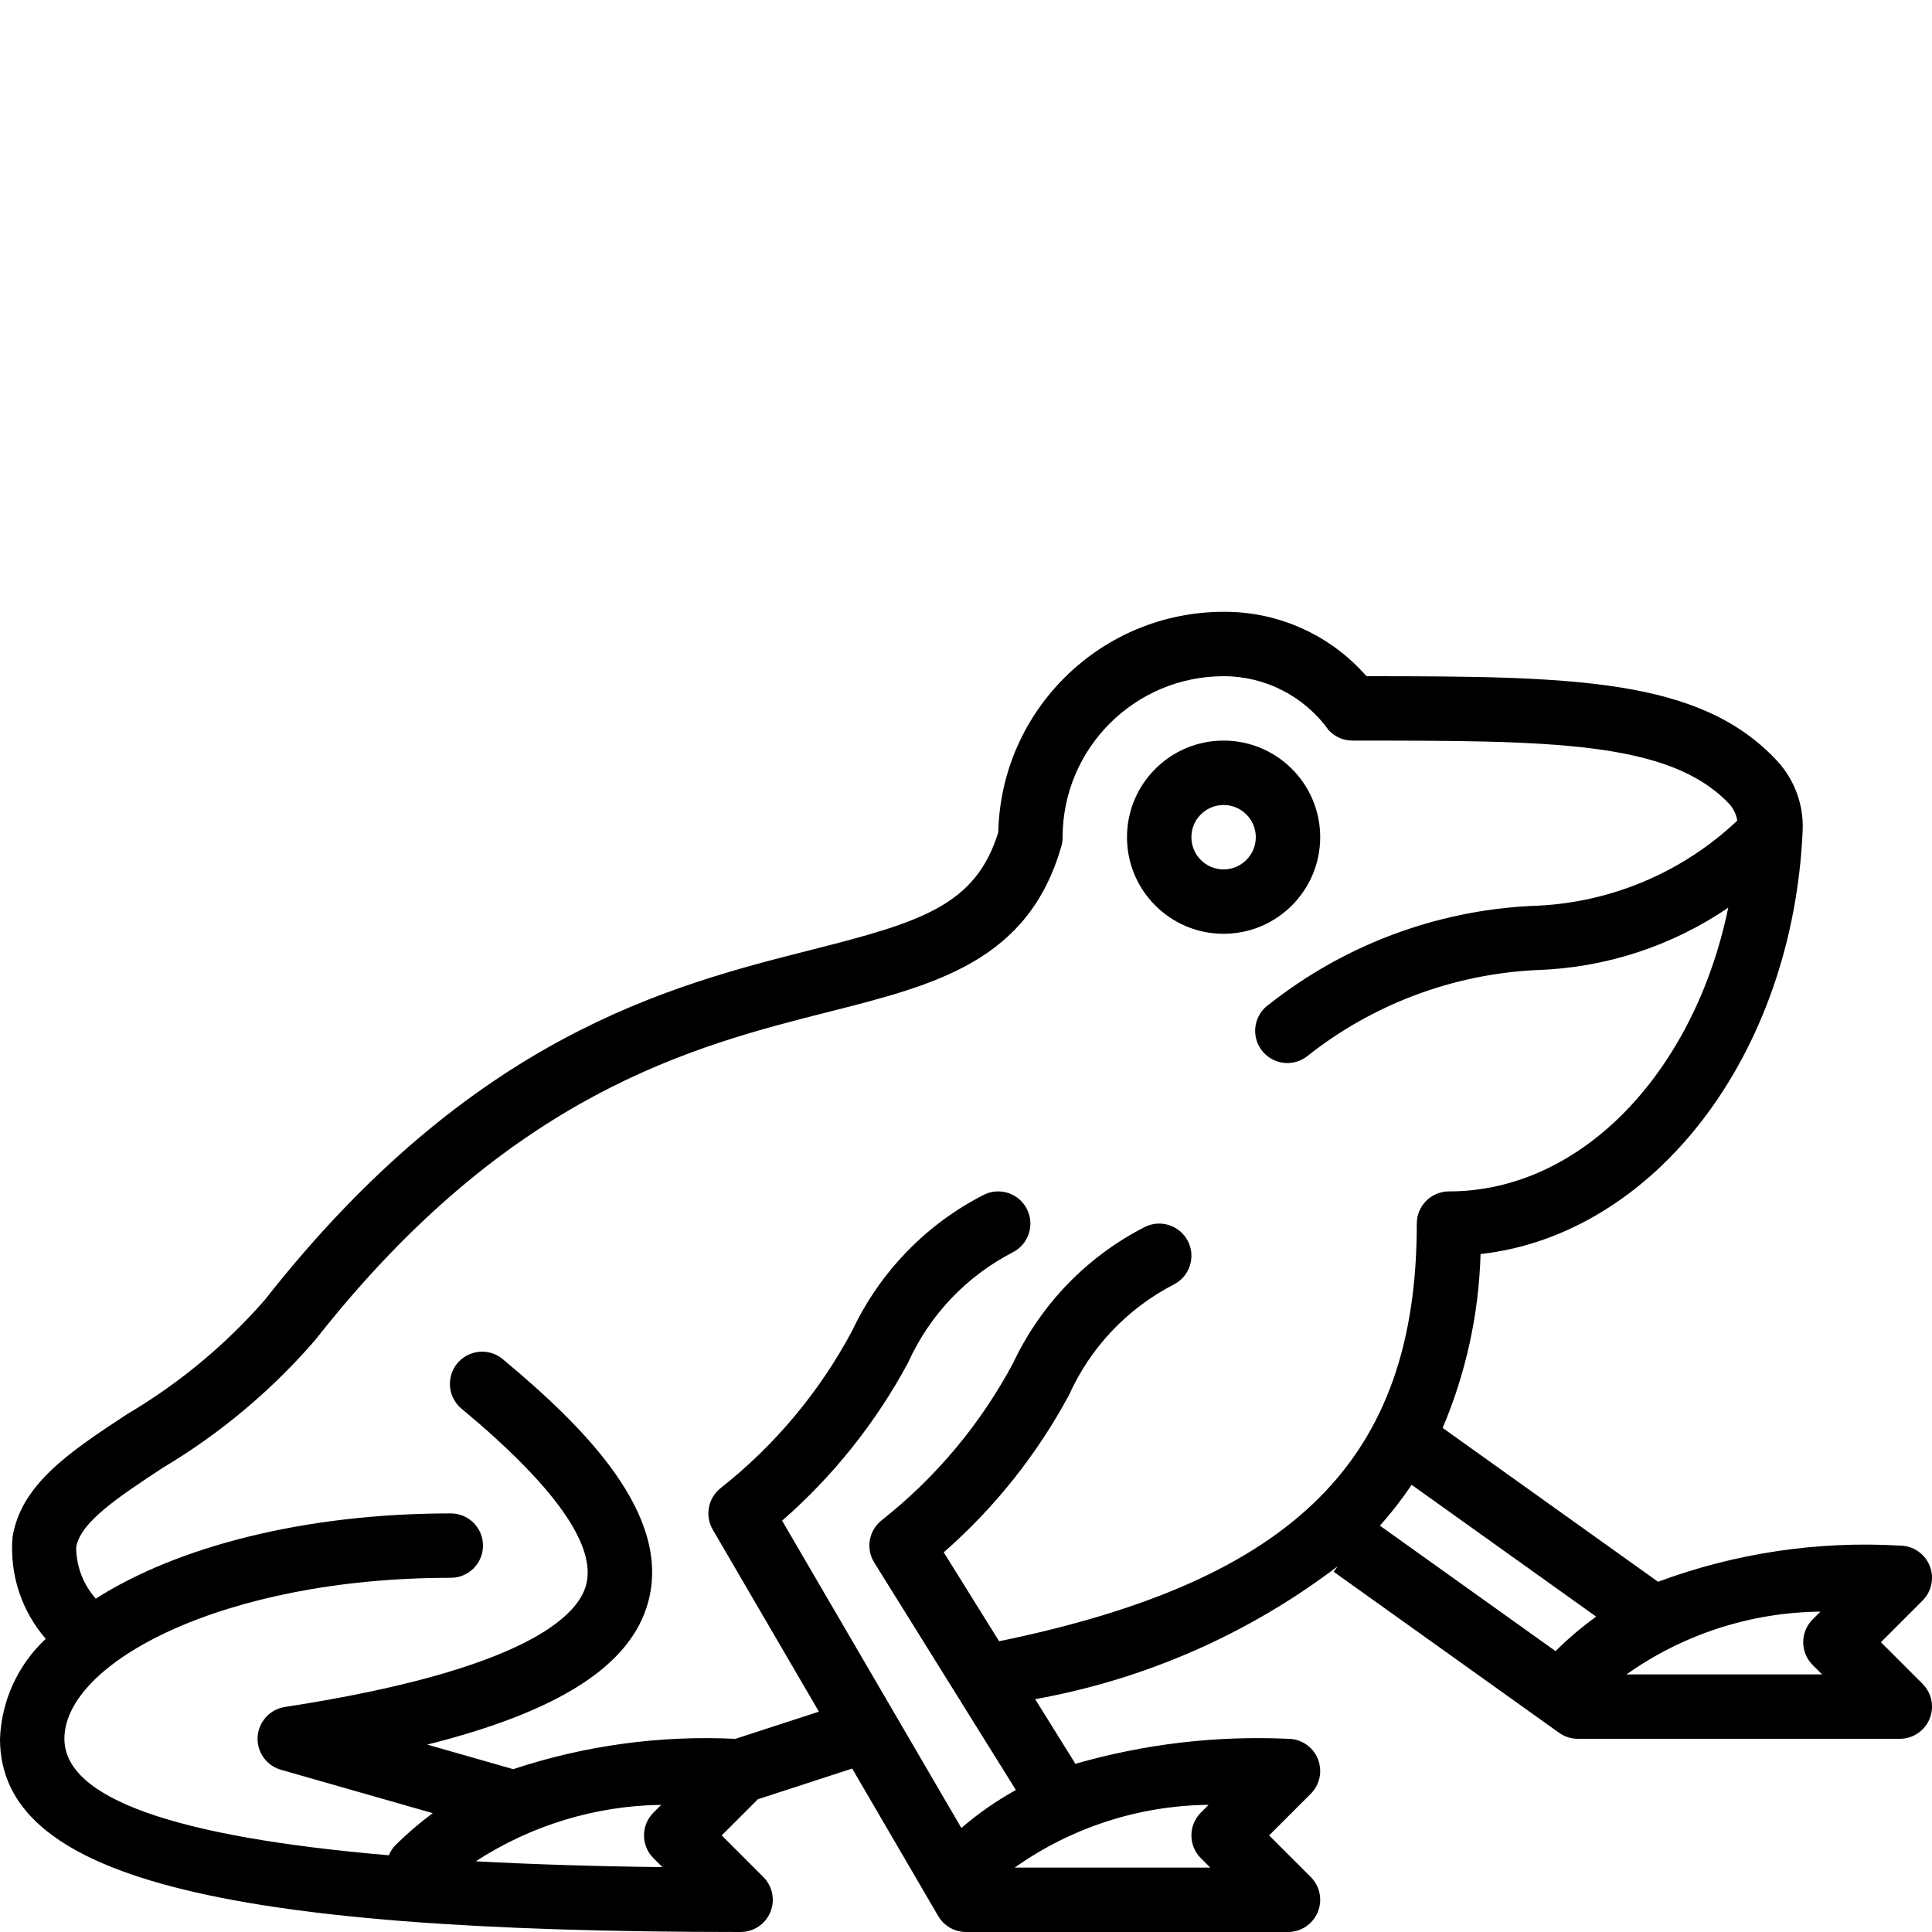
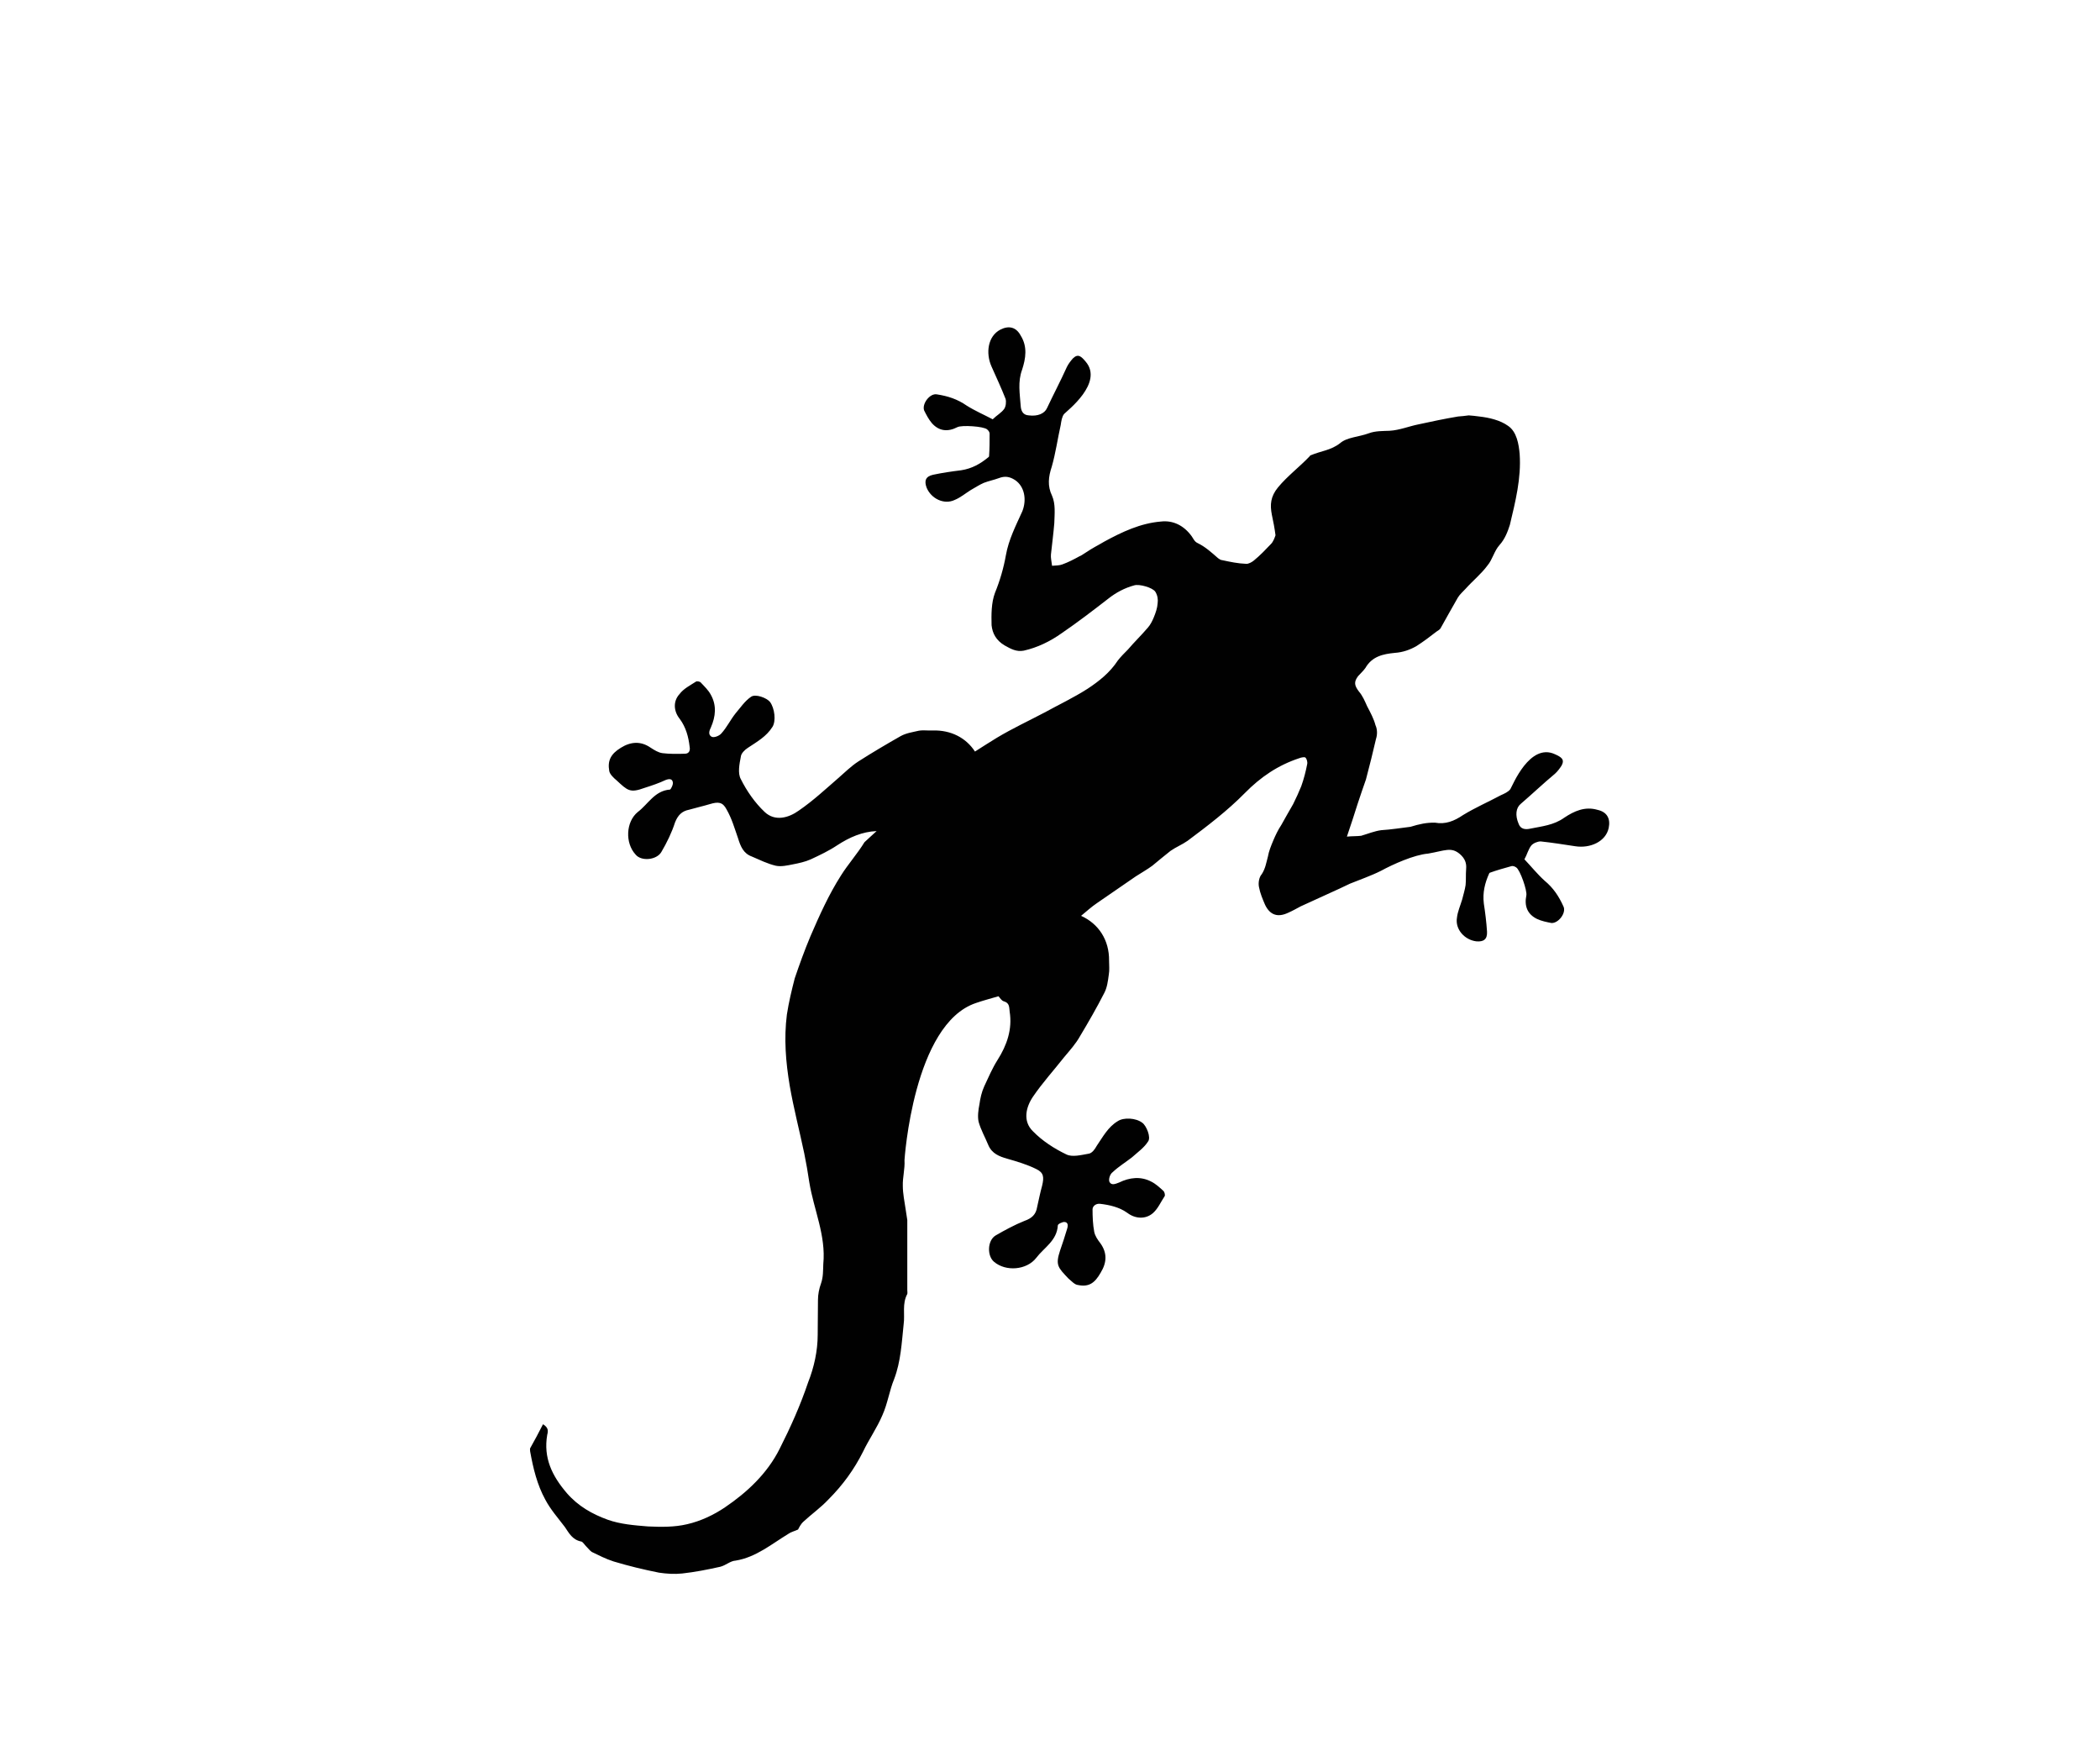
- <svg xmlns="http://www.w3.org/2000/svg" viewBox="0 0 60 60">
-   <g id="text">
-     <text font-family="MyriadPro-Regular, Myriad Pro" font-size="9" transform="translate(6.76123 -49.60986)">
-       <tspan letter-spacing="-0.012em" />
-       <tspan x="4.365" y="0" />
-       <tspan letter-spacing="-0.041em" x="18.486" y="0" />
-       <tspan letter-spacing="-0.045em" x="20.025" y="0" />
-       <tspan x="24.093" y="0" />
-       <tspan letter-spacing="0.004em" x="29.052" y="0" />
-       <tspan x="32.031" y="0" />
-     </text>
-   </g>
-   <g data-name="Layer 1" id="Layer_1">
-     <path d="M41,26a3,3,0,1,0-3,3A3.003,3.003,0,0,0,41,26Zm-3,1a1,1,0,1,1,1-1A1.001,1.001,0,0,1,38,27Z" />
-     <path d="M58.414,51l1.293-1.293A1.0 1,0,0,0,59,48a18.475,18.475,0,0,0-7.508,1.123l-6.689-4.778a14.903,14.903,0,0,0,1.177-5.399c5.394-.606,9.705-6.173,10.004-13.17a2.994,2.994,0,0,0-.803-2.156C52.79,21.058,48.872,21.001,42.437,21A5.843,5.843,0,0,0,38,19a7.008,7.008,0,0,0-6.998,6.85c-.7,2.261-2.382,2.781-5.757,3.636C20.782,30.616,14.671,32.164,8.219,40.375a17.444,17.444,0,0,1-4.256,3.533C2.188,45.075.656,46.083.39,47.735a4.276,4.276,0,0,0,1.031,3.16A4.474,4.474,0,0,0,0,54c0,4.262,6.663,6,23,6a1.0 1,0,0,0,.707-1.707L22.414,57l1.123-1.123,2.928-.953,2.671,4.579A1.001,1.001,0,0,0,30,60H40a1.0 1,0,0,0,.707-1.707L39.414,57l1.293-1.293A1.0 1,0,0,0,40,54a20.468,20.468,0,0,0-6.602.777l-1.25-2.008A21.91,21.91,0,0,0,41.539,48.645l-.12.168,7,5A1.0 1,0,0,0,49,54H59a1.0 1,0,0,0,.707-1.707ZM14.777,57.804a10.829,10.829,0,0,1,5.757-1.753L20.293,56.293a1.0 1,0,0,0,0,1.414l.278.278Q17.407,57.947,14.777,57.804ZM37.293,57.707l.293.293H31.512a10.596,10.596,0,0,1,6.022-1.949L37.293,56.293A1.0 1,0,0,0,37.293,57.707ZM31.028,50.97l-1.719-2.761a17.541,17.541,0,0,0,3.891-4.887,7.171,7.171,0,0,1,3.248-3.428,1,1,0,0,0-.895-1.789,9.084,9.084,0,0,0-4.081,4.209,15.511,15.511,0,0,1-4.097,4.904 1.0 1,0,0,0-.224,1.31L31.549,55.59a10.126,10.126,0,0,0-1.693,1.179l-5.567-9.543a17.514,17.514,0,0,0,3.91-4.903,7.171,7.171,0,0,1,3.248-3.428,1,1,0,0,0-.895-1.789,9.084,9.084,0,0,0-4.081,4.209,15.511,15.511,0,0,1-4.097,4.904,1.002,1.002,0,0,0-.239,1.285l3.297,5.653-2.593.844a19.011,19.011,0,0,0-6.9.942l-2.67-.763c4.109-1.032,6.315-2.463,6.855-4.406.761-2.738-1.997-5.469-4.484-7.542a1.001,1.001,0,1,0-1.281,1.537c2.888,2.405,4.179,4.246,3.839,5.47-.254.911-1.805,2.612-9.351,3.773a1,1,0,0,0-.122,1.95L13.439,56.309A10.313,10.313,0,0,0,12.293,57.293a.995.995,0,0,0-.217.324C5.38,57.046,2,55.836,2,54c0-2.365,4.928-5,12-5a1,1,0,0,0,0-2c-4.529,0-8.483,1.027-11.025,2.647a2.416,2.416,0,0,1-.61-1.593c.127-.783,1.318-1.567,2.698-2.475a19.342,19.342,0,0,0,4.724-3.961c6.036-7.683,11.766-9.134,15.95-10.194,3.328-.843,6.203-1.571,7.226-5.149A1.001,1.001,0,0,0,33,26a5.006,5.006,0,0,1,5-5,4.007,4.007,0,0,1,3.255,1.667A1,1,0,0,0,42,23c6.153,0,9.867,0,11.719,1.984a.987.987,0,0,1,.233.503l-.004.002a9.702,9.702,0,0,1-6.401,2.646,14.28,14.28,0,0,0-8.127,3.05 1.0 1,0,1,0,1.162,1.627,12.423,12.423,0,0,1,7.147-2.686,11.21,11.21,0,0,0,5.943-1.936C52.619,33.29,49.118,37,45,37a.999.999,0,0,0-1,1C44,45.312,40.232,49.079,31.028,50.97Zm17.281.307-5.454-3.896a11.517,11.517,0,0,0,.984-1.269l5.732,4.094A10.322,10.322,0,0,0,48.309,51.277ZM50.512,52a10.596,10.596,0,0,1,6.022-1.949L56.293,50.293a1.0 1,0,0,0,0,1.414l.293.293Z" />
-   </g>
+ <svg xmlns="http://www.w3.org/2000/svg" version="1.1" id="Layer_1" x="0px" y="0px" width="1190.55px" height="992.13px" viewBox="0 0 1190.55 992.13" enable-background="new 0 0 1190.55 992.13" xml:space="preserve">
+   <path fill="#010101" d="M553.36,568.471c4.127-1.429,8.413-2.54,12.699-3.81c0.794,0.793,1.746,2.539,3.017,2.857  c3.333,0.952,3.016,3.333,3.333,5.873c1.588,10.001-1.587,19.049-6.825,27.304c-3.017,4.762-5.239,10-7.62,15.08  c-1.429,3.175-2.223,6.667-2.698,10.159c-0.635,3.175-1.111,6.826-0.477,9.842c1.27,4.604,3.81,9.049,5.556,13.335  c2.063,4.762,6.191,6.35,10.636,7.619c5.557,1.587,11.429,3.333,16.509,5.873c4.285,2.063,4.445,4.604,3.334,9.366  c-1.111,3.969-1.906,8.096-2.857,12.223c-0.635,4.127-3.016,6.35-7.145,7.778c-5.555,2.223-11.111,5.238-16.349,8.255  c-4.763,2.857-4.921,11.588-0.953,14.922c6.668,5.714,18.574,4.762,23.97-2.223c4.285-5.715,11.746-9.684,12.223-18.414  c0-0.794,2.857-2.063,3.811-1.905c2.062,0.159,2.062,2.064,1.428,3.969c-1.27,4.286-2.539,8.096-3.969,12.224  c-2.697,8.254-1.27,9.524,4.764,15.874c1.746,1.429,3.492,3.492,5.396,3.65c6.191,1.271,9.523-1.111,12.857-6.984  c3.492-5.715,3.811-11.111-0.158-16.668c-1.588-2.063-3.016-4.127-3.492-6.508c-0.793-4.128-0.953-8.572-0.953-12.858  c0.16-1.904,2.064-3.175,4.127-3.016c5.557,0.635,11.113,1.904,15.717,5.238c4.443,3.333,10.318,3.65,14.445,0  c2.857-2.54,4.443-6.35,6.666-9.684c0.16-0.476,0-2.063-0.793-2.857c-1.904-1.746-4.285-3.969-6.826-5.238  c-6.031-3.175-12.381-2.381-18.256,0.477c-2.062,0.793-4.443,1.904-5.555-0.477c-0.477-1.429,0.316-4.286,1.904-5.397  c3.334-3.175,7.303-5.556,10.953-8.413c3.176-2.857,6.826-5.396,9.049-8.89c1.904-2.381-0.953-9.048-3.176-10.636  c-3.65-2.856-10.635-3.174-13.969-0.952c-5.557,3.334-8.414,8.89-11.906,13.97c-1.111,2.063-2.697,4.127-4.443,4.444  c-4.445,0.794-9.367,2.063-12.699,0.477c-6.984-3.334-13.811-7.778-19.049-13.176c-5.875-5.715-3.969-13.651,0-19.525  c5.396-7.937,11.904-15.08,17.777-22.541c3.176-3.81,6.51-7.461,8.891-11.747c4.762-7.937,9.523-16.191,13.811-24.604  c1.588-3.016,2.062-6.667,2.539-10.318c0.477-2.54,0.16-5.238,0.16-7.937c0.146-11.675-5.893-20.921-15.869-25.422  c3.021-2.453,5.919-5.155,9.105-7.279c7.303-5.079,14.605-10,21.906-15.08c3.176-2.063,6.35-3.81,9.367-6.032  c3.332-2.698,6.824-5.715,10.316-8.413c3.176-2.223,6.51-3.492,9.684-5.715c11.271-8.413,22.701-17.144,32.383-26.986  c9.049-9.206,18.891-15.873,30.955-19.842c1.111-0.477,3.176-0.794,3.492-0.317c0.793,0.794,1.27,2.54,0.953,3.81  c-0.795,4.127-1.906,8.413-3.334,12.382c-1.43,3.492-2.857,6.667-4.604,10.159c-2.223,3.969-4.445,7.619-6.668,11.747  c-1.904,2.857-3.332,5.873-4.604,8.89c-1.27,3.016-2.539,6.19-3.016,9.048c-0.951,3.492-1.428,6.826-3.492,10.001  c-1.588,1.746-2.062,5.079-1.588,7.302c0.635,3.492,2.064,6.826,3.492,10.159c2.857,5.873,7.303,7.144,13.018,4.445  c2.539-1.111,4.762-2.382,7.143-3.651c7.303-3.334,14.605-6.667,21.906-10.001c2.064-0.952,3.969-1.904,6.033-2.857  c5.873-2.381,11.904-4.444,17.619-7.302c6.668-3.651,18.825-9.093,26.604-9.728c9.602-1.65,13.115-3.972,18.082,0.247  c2.839,2.504,3.869,5.019,3.542,8.57c-0.261,3.203,0.004,5.932-0.299,8.982c-0.39,2.744-1.278,5.463-1.973,8.296  c-1.025,3.416-2.552,6.808-2.923,10.206c-1.134,6.578,4.343,12.631,10.988,13.417c4.055,0.353,6.288-1.093,6.055-5.479  c-0.336-5.345-1.021-10.757-1.814-15.972c-0.745-6.221,0.576-11.532,3.011-16.989c0.111-0.195,0.22-0.392,0.373-0.435  c3.892-1.413,8.172-2.605,12.301-3.756c0.765-0.214,1.853,0.142,2.677,0.735c2.194,1.367,6.325,13.233,5.741,15.87  c-1.261,6.117,0.671,10.688,6.019,13.317c2.651,1.238,5.439,1.779,8.228,2.32c4.011,0.202,8.585-5.853,6.756-9.462  c-2.579-5.708-5.71-10.438-10.635-14.506c-4.184-3.777-7.73-8.227-11.455-12.132c1.544-2.737,2.195-5.721,3.911-7.845  c1.12-1.302,3.48-2.29,5.291-2.3c6.449,0.674,13.181,1.764,19.717,2.746c8.43,1.275,17.222-2.657,18.861-10.367  c1.127-5.421-1.053-9.1-6.32-10.267c-7.183-2.118-13.307,0.742-18.869,4.436c-5.894,4.278-12.81,4.888-19.513,6.261  c-2.489,0.529-5.344,0.335-6.435-2.985c-1.934-4.571-1.47-8.82,1.205-11.048c6.514-5.604,12.897-11.668,19.453-17.122  c1.58-1.428,2.767-3.077,3.802-4.685c1.833-3.478-0.165-4.733-3.752-6.369c-14.391-6.701-24.058,17.745-25.312,19.743  c-1.189,1.649-3.55,2.638-5.453,3.498c-7.024,3.77-14.524,7.013-21.421,11.242c-4.993,3.37-9.868,5.388-15.945,4.279  c-4.662-0.063-8.672,0.757-13.829,2.357c-5.238,0.635-11.111,1.587-16.508,1.904c-3.811,0.477-7.621,2.063-11.43,3.175  c-2.381,0.317-4.922,0.159-8.096,0.477c2.381-6.984,4.285-12.858,6.031-18.414c1.588-4.921,3.176-9.366,4.764-13.969  c2.062-7.778,3.967-15.398,5.713-23.018c0.795-2.381,0.795-5.397-0.316-7.778c-0.953-3.651-2.857-7.144-4.762-10.795  c-1.271-2.856-2.541-5.873-4.604-8.254c-2.541-3.334-3.018-5.397-0.477-8.73c1.428-1.588,3.016-3.017,4.127-4.604  c3.811-6.668,10.16-7.938,16.668-8.572c4.604-0.317,8.572-1.746,12.223-3.81c3.969-2.54,7.779-5.397,11.43-8.255  c0.953-0.635,1.588-0.952,2.223-1.746c3.334-5.873,6.508-11.747,9.842-17.462c1.111-1.904,3.016-3.492,4.445-5.079  c3.967-4.445,8.889-8.413,12.381-13.176c2.857-3.333,3.811-8.255,6.826-11.588c3.016-3.334,4.604-7.461,5.873-11.43  c3.176-13.334,6.508-26.51,5.557-40.161c-0.477-5.397-1.588-12.699-6.668-16.033c-4.445-3.175-10.635-4.604-16.191-5.238  c-2.223-0.317-3.969-0.476-6.031-0.635c-2.064,0.317-4.129,0.477-6.033,0.635c-7.619,1.271-15.08,2.857-22.383,4.445  c-5.555,1.11-10.793,3.333-16.508,3.65c-3.652,0.159-7.938,0-11.748,1.429c-5.555,2.063-12.381,2.223-16.191,5.557  c-5.238,4.127-10.953,4.444-16.508,6.825c-0.318,0-0.637,0.317-0.795,0.635c-5.715,6.032-12.541,11.112-17.938,17.62  c-4.285,5.239-4.604,9.843-3.492,15.557c0.793,3.651,1.588,7.778,2.064,11.589c-0.477,1.429-1.271,3.65-2.541,4.921  c-3.016,3.175-6.191,6.508-9.684,9.365c-1.109,0.952-3.174,2.063-4.443,1.905c-4.604-0.159-9.049-1.111-13.494-2.063  c-0.793,0-1.746-0.636-2.381-1.111c-3.809-3.334-7.301-6.509-11.588-8.572c-1.746-0.794-2.381-2.381-3.334-3.81  c-4.443-6.191-10.635-9.207-17.461-8.413c-11.588,0.952-22.064,5.873-32.225,11.429c-4.023,2.414-5.359,2.787-11.381,6.778  c-0.296,0.196-1.953,1.317-2.588,1.477c-3.176,1.746-6.191,3.333-9.684,4.604c-1.588,0.635-3.65,0.635-5.873,0.794  c-0.318-2.699-0.793-4.445-0.635-6.35c0.635-6.032,1.428-11.906,1.904-17.779c0.158-5.397,0.795-10.794-1.27-15.557  c-2.699-5.556-2.064-10.794-0.158-16.509c2.223-7.778,3.332-15.874,5.078-23.652c0.318-2.063,0.637-4.604,1.906-6.191  c1.588-1.746,22.541-17.62,12.223-29.685c-2.539-3.016-4.285-4.604-7.143-1.904c-1.271,1.429-2.541,3.016-3.492,4.921  c-3.494,7.778-7.621,15.557-11.271,23.335c-1.428,3.175-5.396,4.762-10.318,4.127c-3.492-0.159-4.445-2.857-4.604-5.397  c-0.477-6.825-1.746-13.651,0.793-20.478c2.064-6.35,3.176-13.017-0.793-19.366c-2.539-4.762-6.667-5.873-11.587-3.333  c-6.985,3.65-8.414,13.175-4.922,20.953c2.699,6.032,5.557,12.224,7.938,18.256c0.477,1.746,0.159,4.285-0.794,5.714  c-1.587,2.223-4.286,3.651-6.508,5.874c-4.763-2.54-10.001-4.763-14.763-7.778c-5.239-3.651-10.636-5.397-16.827-6.35  c-3.969-0.794-8.572,5.238-7.302,9.048c1.27,2.54,2.54,5.08,4.444,7.302c3.969,4.445,8.89,5.08,14.445,2.223  c2.382-1.27,14.922-0.477,16.827,1.271c0.793,0.635,1.429,1.587,1.429,2.381c0,4.286,0,8.73-0.317,12.857  c0,0.159-0.159,0.317-0.318,0.477c-4.604,3.81-9.365,6.509-15.557,7.461c-5.238,0.635-10.635,1.429-15.873,2.54  c-4.286,0.952-5.08,3.492-3.651,7.302c2.54,6.191,9.842,9.842,15.874,6.984c3.175-1.27,6.032-3.65,9.048-5.556  c2.54-1.429,4.921-3.016,7.461-4.127c2.857-1.111,5.556-1.588,8.572-2.699c3.333-1.27,6.032-0.952,9.207,1.111  c5.397,3.651,6.667,11.112,4.127,17.62c-3.652,8.096-7.779,16.033-9.366,25.081c-1.271,7.144-3.334,14.287-6.191,21.271  c-2.063,5.556-2.063,12.223-1.905,18.255c0.477,4.604,2.54,8.572,7.303,11.43c3.65,2.063,6.826,3.81,10.953,3.016  c7.779-1.746,14.922-5.238,21.43-9.842c9.049-6.19,17.779-12.857,26.352-19.524c4.604-3.651,9.525-6.191,14.764-7.62  c2.857-0.952,10.635,1.271,12.064,3.651c1.27,2.063,1.586,4.444,1.27,6.508c-0.16,2.699-1.111,5.397-2.223,8.096  c-0.793,1.905-1.904,4.128-3.334,5.715c-3.65,4.286-7.777,8.255-11.27,12.382c-2.064,2.063-3.969,3.969-5.715,6.191  c-4.445,6.825-10.637,11.746-17.145,16.032c-7.938,5.08-16.35,9.049-24.445,13.493c-9.049,4.763-18.256,9.049-26.987,14.287  c-4.179,2.563-8.31,5.18-12.425,7.821c-5.133-7.855-13.644-12.207-23.832-11.949c-2.857,0.159-5.556-0.317-8.096,0.159  c-3.333,0.794-6.984,1.27-10.159,3.016c-8.096,4.604-16.191,9.366-24.129,14.446c-4.127,2.698-7.619,6.19-11.271,9.365  c-7.144,6.19-14.286,12.857-22.382,18.414c-5.715,4.127-13.493,6.35-19.367,0.793c-5.556-5.238-10.159-11.905-13.492-18.572  c-1.905-3.333-0.794-8.73,0-12.857c0.158-1.746,2.222-3.811,3.968-4.921c5.239-3.493,10.478-6.351,13.97-11.906  c2.063-3.333,1.27-10.477-1.429-14.128c-1.746-2.223-8.255-4.762-10.795-2.857c-3.492,2.382-5.873,6.032-8.73,9.366  c-3.016,3.81-4.921,7.937-8.096,11.429c-1.111,1.271-3.81,2.382-5.238,1.905c-2.54-1.111-1.429-3.81-0.635-5.397  c2.698-6.19,3.333-12.382,0-18.414c-1.429-2.698-3.492-4.604-5.715-6.984c-0.477-0.635-2.381-0.952-2.857-0.476  c-3.175,2.063-6.984,3.968-9.207,6.984c-3.81,4.127-3.333,9.842,0.159,14.128c3.492,4.762,4.921,10.159,5.556,15.715  c0.477,2.382-0.477,3.969-2.698,3.969c-4.445,0.159-8.89,0.159-12.699-0.317c-2.382-0.317-4.604-1.746-6.826-3.175  c-5.556-3.81-11.271-3.334-16.826,0.159c-5.397,3.333-7.62,6.984-6.509,13.175c0.317,1.746,2.381,3.81,4.127,5.238  c6.35,5.874,7.62,7.302,15.874,4.286c3.969-1.27,8.255-2.698,11.906-4.444c2.063-0.794,3.81-0.794,4.127,1.27  c0.317,1.27-1.111,3.969-1.587,4.127c-8.731,0.636-12.382,8.255-18.256,12.699c-6.825,5.557-7.302,17.62-1.27,24.129  c3.175,3.969,11.905,3.175,14.604-1.429c3.175-5.397,5.874-10.953,7.778-16.826c1.588-3.969,3.811-6.35,7.938-7.144  c3.81-1.111,8.096-2.063,11.747-3.175c4.762-1.429,7.302-1.27,9.524,3.016c3.016,5.239,4.604,10.953,6.508,16.351  c1.429,4.604,3.017,8.572,7.778,10.318c4.445,1.905,8.89,4.127,13.651,5.238c3.017,0.635,6.509-0.158,9.684-0.794  c3.334-0.635,6.984-1.429,10.159-2.857c5.08-2.381,10.16-4.762,14.922-7.937c6.953-4.546,14.246-7.729,22.348-8.054  c-2.236,2.089-4.594,4.125-6.886,6.308c-3.969,6.508-9.366,12.54-13.335,18.89c-6.984,10.953-12.223,22.7-17.303,34.447  c-3.333,7.937-6.19,15.874-8.889,23.811c-1.747,6.826-3.334,13.335-4.445,20.478c-1.746,13.652-0.635,26.986,1.588,40.32  c2.222,12.858,5.556,25.558,8.254,38.415c1.111,5.397,2.063,10.953,2.857,16.351c2.54,15.557,9.524,30.161,7.938,46.353  c-0.159,3.81,0,7.302-1.271,10.953c-1.111,3.016-1.746,6.35-1.746,9.365c0,6.668-0.158,13.176-0.158,19.843  c0,9.049-2.063,18.414-5.397,26.827c-4.445,13.176-10.001,25.558-16.191,37.78c-6.984,13.97-18.414,24.605-30.796,33.019  c-6.508,4.444-13.969,7.937-21.589,9.683c-7.302,1.747-14.921,1.588-22.224,1.271c-7.937-0.635-15.715-1.271-22.858-3.81  c-8.73-3.175-16.668-7.62-23.176-15.081c-8.414-9.842-13.335-20.001-11.112-33.018c0.635-2.381,0.635-4.127-2.381-6.032  c-2.381,4.762-4.921,9.365-7.303,13.651c-0.158,0.477,0,1.271,0,1.746c1.747,9.684,3.969,18.891,8.572,27.304  c3.017,5.715,7.144,10.318,11.112,15.557c2.381,3.492,4.286,7.302,9.365,8.255c0.794,0.158,1.746,1.746,2.699,2.698  c1.11,1.111,2.063,2.381,3.175,3.175c3.968,1.905,7.937,3.969,12.381,5.397c8.414,2.54,16.985,4.604,25.717,6.35  c4.286,0.635,8.89,0.952,13.175,0.476c7.303-0.793,14.445-2.222,21.589-3.81c3.175-0.794,5.715-3.333,8.731-3.492  c11.588-1.905,20.318-9.365,30.001-15.239c1.271-0.952,3.334-1.429,5.397-2.381c0.477-0.952,1.429-3.017,3.017-4.445  c4.603-4.285,9.842-7.937,14.286-12.699c7.938-7.937,14.445-16.826,19.525-26.985c3.333-6.984,7.937-13.493,10.953-20.637  c3.016-6.667,3.969-13.969,6.667-20.478c3.81-10,4.286-20.636,5.397-31.113c0.793-5.556-0.953-11.588,2.063-17.144  c0.158-0.635,0-1.588,0-2.223c0-13.175,0-26.51,0-39.685c-0.317-2.064-0.635-4.128-0.952-6.191  c-0.636-4.286-1.588-8.89-1.588-13.176c-0.158-4.762,1.27-9.683,0.952-14.604C512.786,657.524,517.72,580.274,553.36,568.471z" />
</svg>
